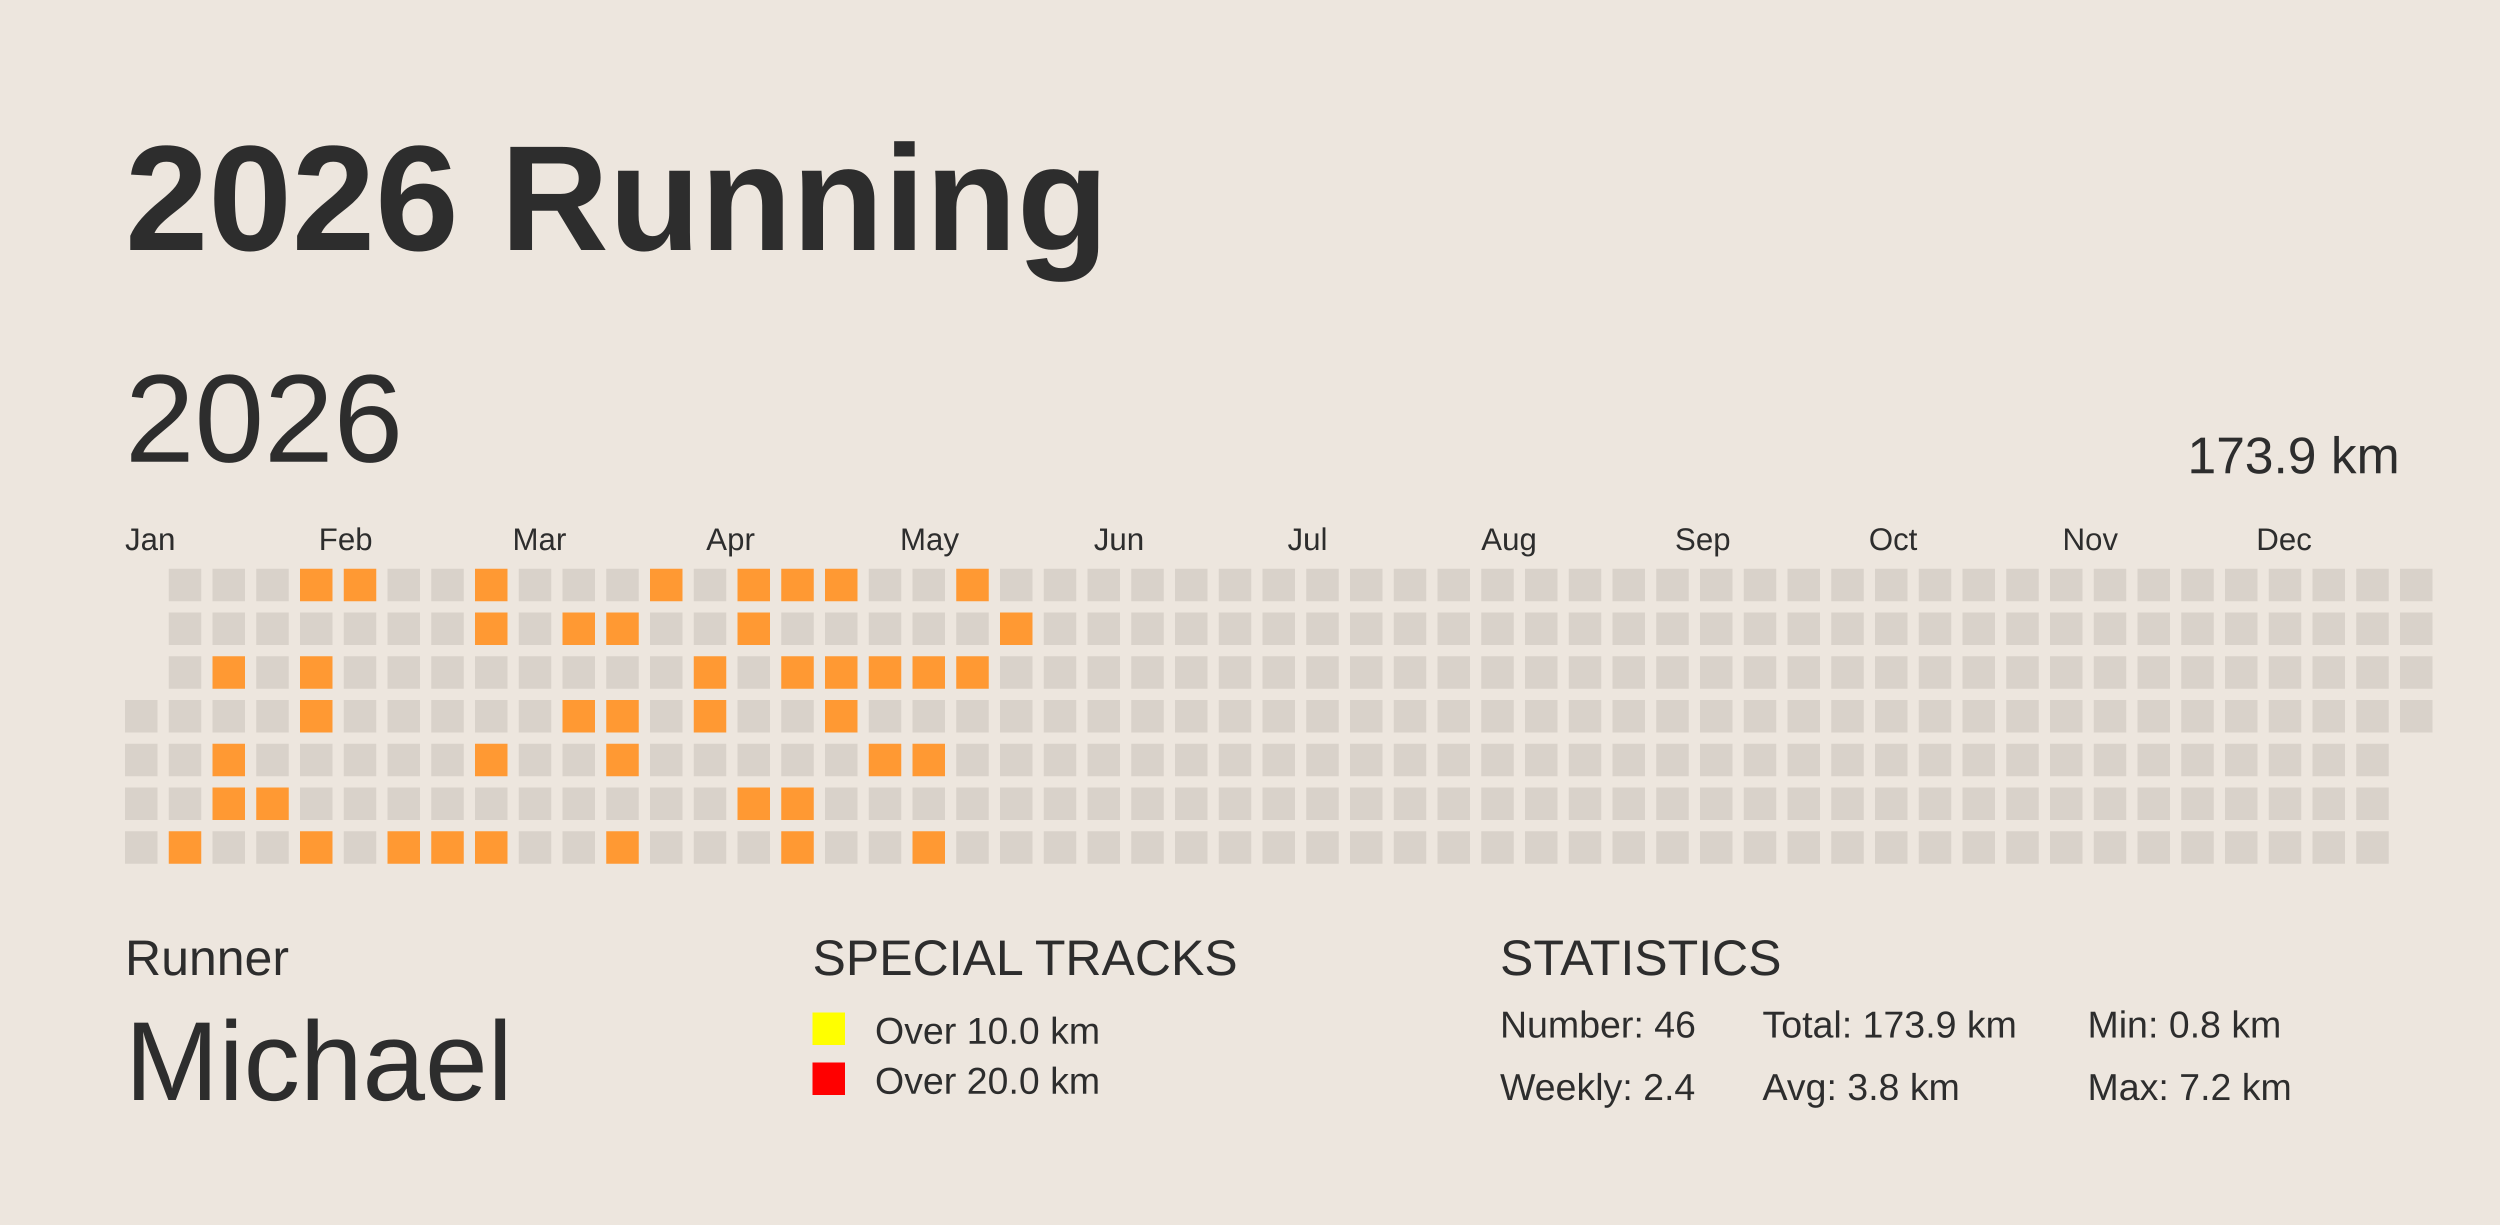
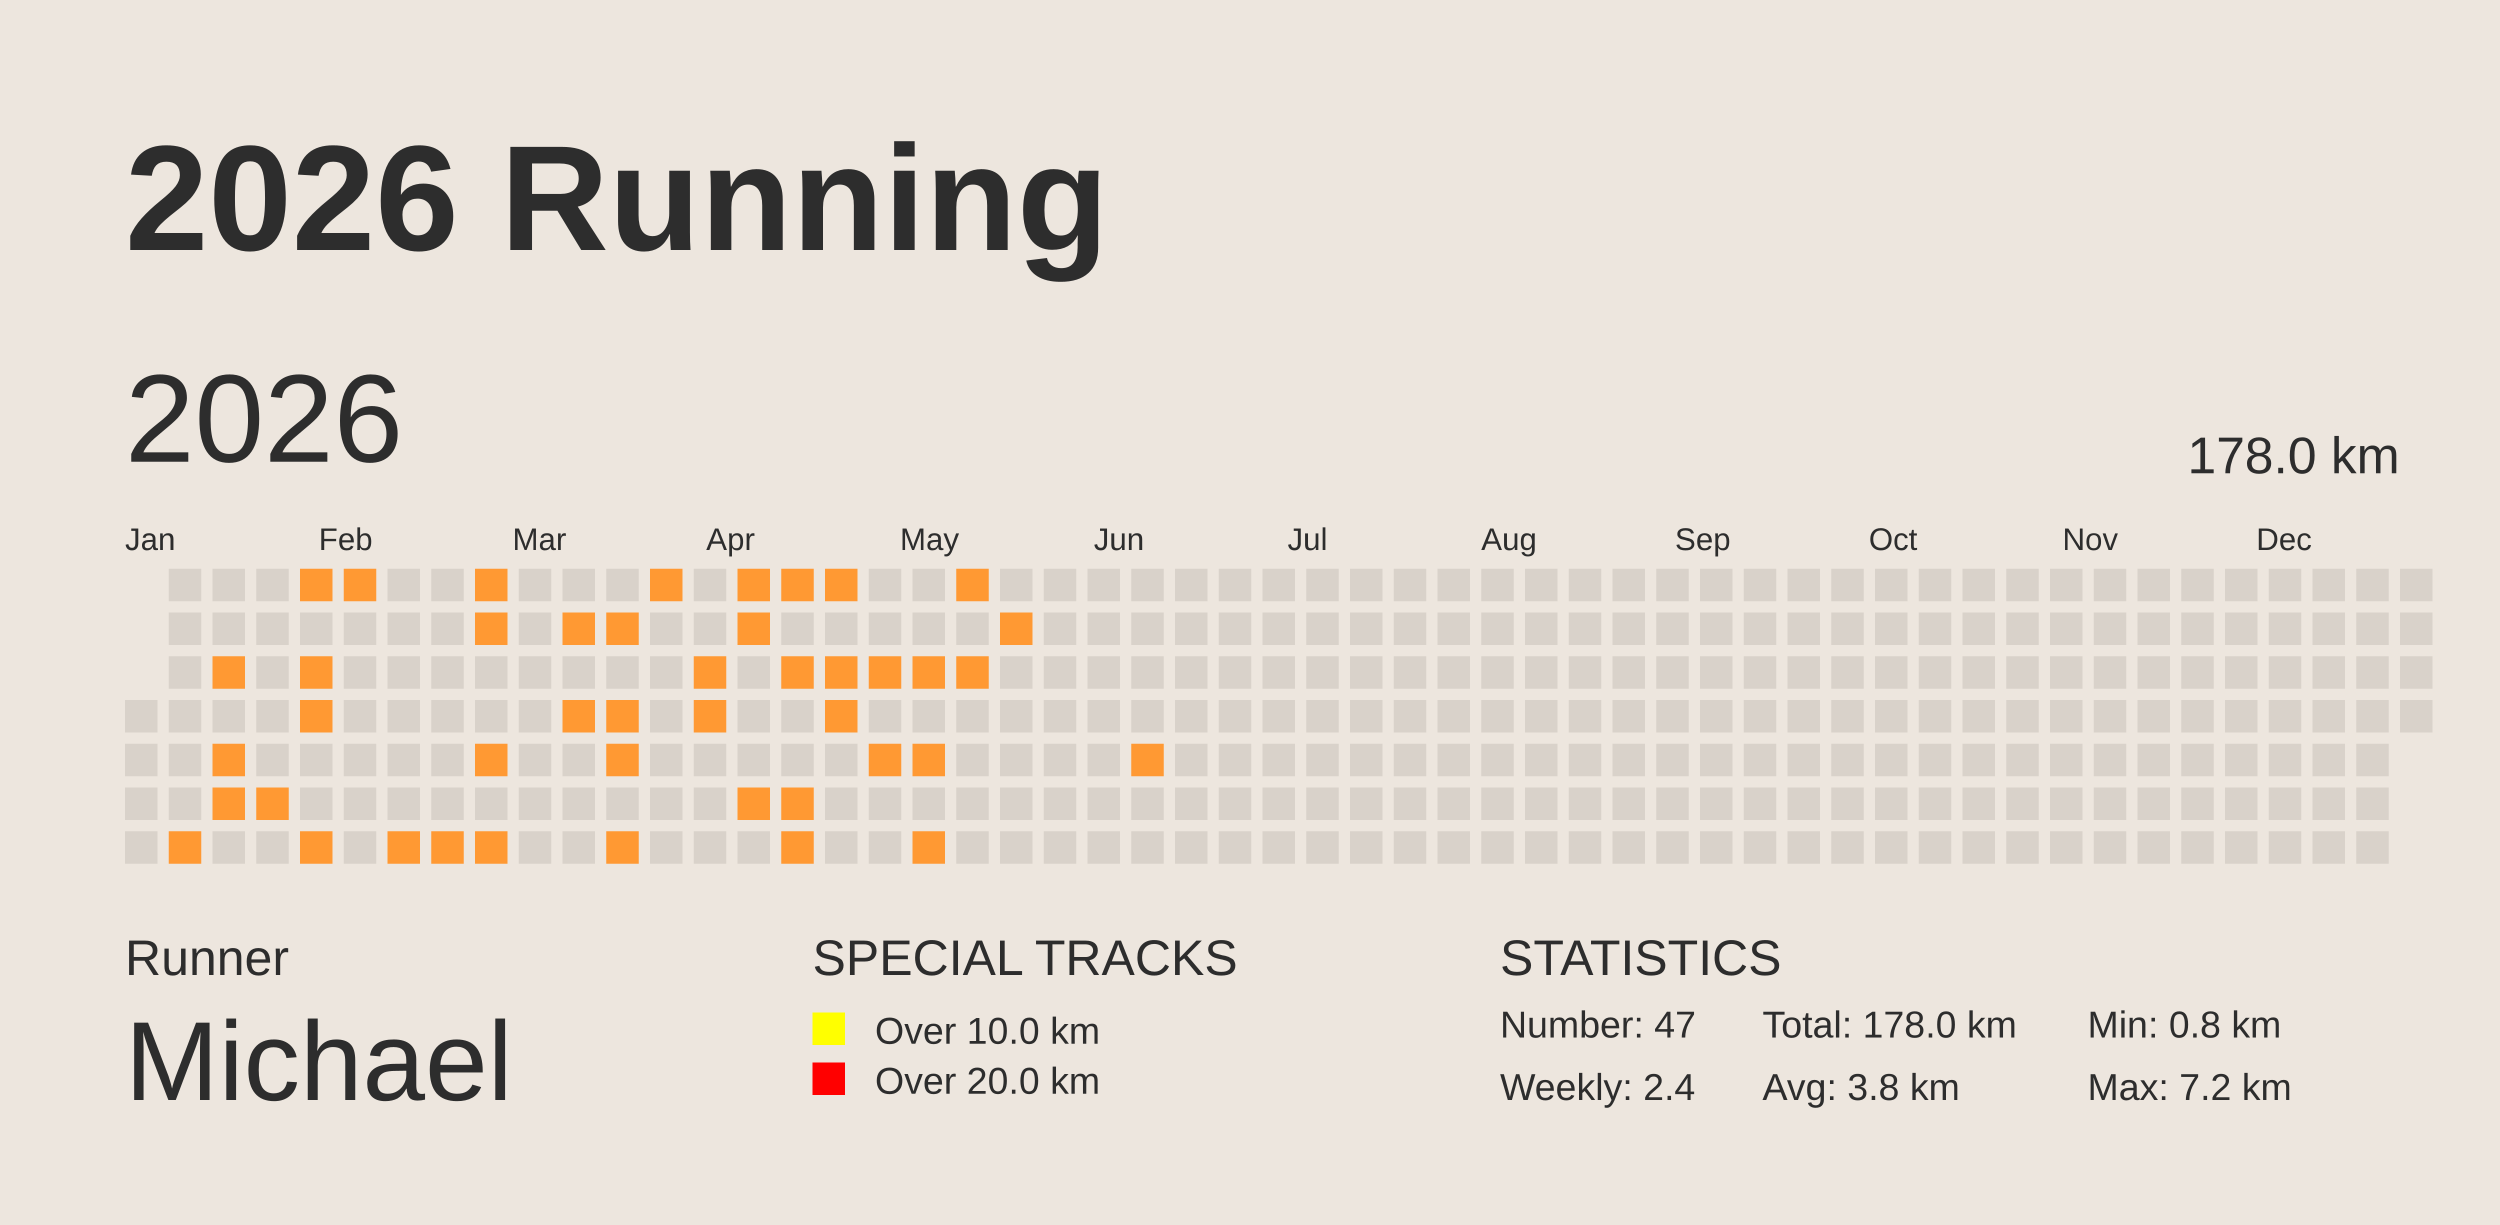
<svg xmlns="http://www.w3.org/2000/svg" baseProfile="full" height="98mm" version="1.1" viewBox="0,0,200,98" width="200mm">
  <defs />
  <rect fill="#EDE6DE" height="98" width="200" x="0" y="0" />
  <text fill="#2D2D2D" style="font-size:12px; font-family:Arial; font-weight:bold;" x="10" y="20">2026 Running</text>
  <text fill="#2D2D2D" style="font-size:4px; font-family:Arial" x="10" y="78">Runner</text>
  <text fill="#2D2D2D" style="font-size:9px; font-family:Arial" x="10" y="88">Michael</text>
  <text fill="#2D2D2D" style="font-size:4px; font-family:Arial" x="65" y="78">SPECIAL TRACKS</text>
  <rect fill="yellow" height="2.6" width="2.6" x="65" y="81" />
  <text fill="#2D2D2D" style="font-size:3px; font-family:Arial" x="70" y="83.5">Over 10.0 km</text>
  <rect fill="red" height="2.6" width="2.6" x="65" y="85" />
  <text fill="#2D2D2D" style="font-size:3px; font-family:Arial" x="70" y="87.5">Over 20.0 km</text>
  <text fill="#2D2D2D" style="font-size:4px; font-family:Arial" x="120" y="78">STATISTICS</text>
-   <text fill="#2D2D2D" style="font-size:3px; font-family:Arial" x="120" y="83">Number: 46</text>
+   <text fill="#2D2D2D" style="font-size:3px; font-family:Arial" x="120" y="83">Number: 47</text>
  <text fill="#2D2D2D" style="font-size:3px; font-family:Arial" x="120" y="88">Weekly: 2.4</text>
-   <text fill="#2D2D2D" style="font-size:3px; font-family:Arial" x="141" y="83">Total: 173.9 km</text>
+   <text fill="#2D2D2D" style="font-size:3px; font-family:Arial" x="141" y="83">Total: 178.0 km</text>
  <text fill="#2D2D2D" style="font-size:3px; font-family:Arial" x="141" y="88">Avg: 3.8 km</text>
  <text fill="#2D2D2D" style="font-size:3px; font-family:Arial" x="167" y="83">Min: 0.8 km</text>
  <text fill="#2D2D2D" style="font-size:3px; font-family:Arial" x="167" y="88">Max: 7.2 km</text>
  <text dominant-baseline="hanging" fill="#2D2D2D" style="font-size:10.0px; font-family:Arial;" x="10" y="30">2026</text>
-   <text dominant-baseline="hanging" fill="#2D2D2D" style="font-size:4.125px; font-family:Arial;" x="175" y="35">173.9 km</text>
+   <text dominant-baseline="hanging" fill="#2D2D2D" style="font-size:4.125px; font-family:Arial;" x="175" y="35">178.0 km</text>
  <text fill="#2D2D2D" style="font-size:2.5px; font-family:Arial" x="10.0" y="44">Jan</text>
  <text fill="#2D2D2D" style="font-size:2.5px; font-family:Arial" x="25.5" y="44">Feb</text>
  <text fill="#2D2D2D" style="font-size:2.5px; font-family:Arial" x="41.0" y="44">Mar</text>
  <text fill="#2D2D2D" style="font-size:2.5px; font-family:Arial" x="56.5" y="44">Apr</text>
  <text fill="#2D2D2D" style="font-size:2.5px; font-family:Arial" x="72.0" y="44">May</text>
  <text fill="#2D2D2D" style="font-size:2.5px; font-family:Arial" x="87.5" y="44">Jun</text>
  <text fill="#2D2D2D" style="font-size:2.5px; font-family:Arial" x="103.0" y="44">Jul</text>
  <text fill="#2D2D2D" style="font-size:2.5px; font-family:Arial" x="118.5" y="44">Aug</text>
  <text fill="#2D2D2D" style="font-size:2.5px; font-family:Arial" x="134.0" y="44">Sep</text>
  <text fill="#2D2D2D" style="font-size:2.5px; font-family:Arial" x="149.5" y="44">Oct</text>
  <text fill="#2D2D2D" style="font-size:2.5px; font-family:Arial" x="165.0" y="44">Nov</text>
  <text fill="#2D2D2D" style="font-size:2.5px; font-family:Arial" x="180.5" y="44">Dec</text>
  <rect fill="#D9D2CA" height="2.6" width="2.6" x="10.0" y="56.0" />
  <rect fill="#D9D2CA" height="2.6" width="2.6" x="10.0" y="59.5" />
  <rect fill="#D9D2CA" height="2.6" width="2.6" x="10.0" y="63.0" />
  <rect fill="#D9D2CA" height="2.6" width="2.6" x="10.0" y="66.5" />
  <rect fill="#D9D2CA" height="2.6" width="2.6" x="13.5" y="45.5" />
  <rect fill="#D9D2CA" height="2.6" width="2.6" x="13.5" y="49.0" />
  <rect fill="#D9D2CA" height="2.6" width="2.6" x="13.5" y="52.5" />
  <rect fill="#D9D2CA" height="2.6" width="2.6" x="13.5" y="56.0" />
  <rect fill="#D9D2CA" height="2.6" width="2.6" x="13.5" y="59.5" />
  <rect fill="#D9D2CA" height="2.6" width="2.6" x="13.5" y="63.0" />
  <rect fill="#FF9933" height="2.6" width="2.6" x="13.5" y="66.5" />
  <rect fill="#D9D2CA" height="2.6" width="2.6" x="17.0" y="45.5" />
  <rect fill="#D9D2CA" height="2.6" width="2.6" x="17.0" y="49.0" />
  <rect fill="#FF9933" height="2.6" width="2.6" x="17.0" y="52.5" />
  <rect fill="#D9D2CA" height="2.6" width="2.6" x="17.0" y="56.0" />
  <rect fill="#FF9933" height="2.6" width="2.6" x="17.0" y="59.5" />
  <rect fill="#FF9933" height="2.6" width="2.6" x="17.0" y="63.0" />
  <rect fill="#D9D2CA" height="2.6" width="2.6" x="17.0" y="66.5" />
  <rect fill="#D9D2CA" height="2.6" width="2.6" x="20.5" y="45.5" />
  <rect fill="#D9D2CA" height="2.6" width="2.6" x="20.5" y="49.0" />
  <rect fill="#D9D2CA" height="2.6" width="2.6" x="20.5" y="52.5" />
  <rect fill="#D9D2CA" height="2.6" width="2.6" x="20.5" y="56.0" />
  <rect fill="#D9D2CA" height="2.6" width="2.6" x="20.5" y="59.5" />
  <rect fill="#FF9933" height="2.6" width="2.6" x="20.5" y="63.0" />
  <rect fill="#D9D2CA" height="2.6" width="2.6" x="20.5" y="66.5" />
  <rect fill="#FF9933" height="2.6" width="2.6" x="24.0" y="45.5" />
  <rect fill="#D9D2CA" height="2.6" width="2.6" x="24.0" y="49.0" />
  <rect fill="#FF9933" height="2.6" width="2.6" x="24.0" y="52.5" />
  <rect fill="#FF9933" height="2.6" width="2.6" x="24.0" y="56.0" />
  <rect fill="#D9D2CA" height="2.6" width="2.6" x="24.0" y="59.5" />
  <rect fill="#D9D2CA" height="2.6" width="2.6" x="24.0" y="63.0" />
  <rect fill="#FF9933" height="2.6" width="2.6" x="24.0" y="66.5" />
  <rect fill="#FF9933" height="2.6" width="2.6" x="27.5" y="45.5" />
  <rect fill="#D9D2CA" height="2.6" width="2.6" x="27.5" y="49.0" />
  <rect fill="#D9D2CA" height="2.6" width="2.6" x="27.5" y="52.5" />
  <rect fill="#D9D2CA" height="2.6" width="2.6" x="27.5" y="56.0" />
  <rect fill="#D9D2CA" height="2.6" width="2.6" x="27.5" y="59.5" />
  <rect fill="#D9D2CA" height="2.6" width="2.6" x="27.5" y="63.0" />
  <rect fill="#D9D2CA" height="2.6" width="2.6" x="27.5" y="66.5" />
  <rect fill="#D9D2CA" height="2.6" width="2.6" x="31.0" y="45.5" />
  <rect fill="#D9D2CA" height="2.6" width="2.6" x="31.0" y="49.0" />
  <rect fill="#D9D2CA" height="2.6" width="2.6" x="31.0" y="52.5" />
  <rect fill="#D9D2CA" height="2.6" width="2.6" x="31.0" y="56.0" />
  <rect fill="#D9D2CA" height="2.6" width="2.6" x="31.0" y="59.5" />
  <rect fill="#D9D2CA" height="2.6" width="2.6" x="31.0" y="63.0" />
  <rect fill="#FF9933" height="2.6" width="2.6" x="31.0" y="66.5" />
  <rect fill="#D9D2CA" height="2.6" width="2.6" x="34.5" y="45.5" />
  <rect fill="#D9D2CA" height="2.6" width="2.6" x="34.5" y="49.0" />
  <rect fill="#D9D2CA" height="2.6" width="2.6" x="34.5" y="52.5" />
  <rect fill="#D9D2CA" height="2.6" width="2.6" x="34.5" y="56.0" />
  <rect fill="#D9D2CA" height="2.6" width="2.6" x="34.5" y="59.5" />
  <rect fill="#D9D2CA" height="2.6" width="2.6" x="34.5" y="63.0" />
  <rect fill="#FF9933" height="2.6" width="2.6" x="34.5" y="66.5" />
  <rect fill="#FF9933" height="2.6" width="2.6" x="38.0" y="45.5" />
  <rect fill="#FF9933" height="2.6" width="2.6" x="38.0" y="49.0" />
  <rect fill="#D9D2CA" height="2.6" width="2.6" x="38.0" y="52.5" />
  <rect fill="#D9D2CA" height="2.6" width="2.6" x="38.0" y="56.0" />
  <rect fill="#FF9933" height="2.6" width="2.6" x="38.0" y="59.5" />
  <rect fill="#D9D2CA" height="2.6" width="2.6" x="38.0" y="63.0" />
  <rect fill="#FF9933" height="2.6" width="2.6" x="38.0" y="66.5" />
  <rect fill="#D9D2CA" height="2.6" width="2.6" x="41.5" y="45.5" />
  <rect fill="#D9D2CA" height="2.6" width="2.6" x="41.5" y="49.0" />
  <rect fill="#D9D2CA" height="2.6" width="2.6" x="41.5" y="52.5" />
  <rect fill="#D9D2CA" height="2.6" width="2.6" x="41.5" y="56.0" />
  <rect fill="#D9D2CA" height="2.6" width="2.6" x="41.5" y="59.5" />
  <rect fill="#D9D2CA" height="2.6" width="2.6" x="41.5" y="63.0" />
  <rect fill="#D9D2CA" height="2.6" width="2.6" x="41.5" y="66.5" />
  <rect fill="#D9D2CA" height="2.6" width="2.6" x="45.0" y="45.5" />
  <rect fill="#FF9933" height="2.6" width="2.6" x="45.0" y="49.0" />
  <rect fill="#D9D2CA" height="2.6" width="2.6" x="45.0" y="52.5" />
  <rect fill="#FF9933" height="2.6" width="2.6" x="45.0" y="56.0" />
  <rect fill="#D9D2CA" height="2.6" width="2.6" x="45.0" y="59.5" />
  <rect fill="#D9D2CA" height="2.6" width="2.6" x="45.0" y="63.0" />
  <rect fill="#D9D2CA" height="2.6" width="2.6" x="45.0" y="66.5" />
  <rect fill="#D9D2CA" height="2.6" width="2.6" x="48.5" y="45.5" />
  <rect fill="#FF9933" height="2.6" width="2.6" x="48.5" y="49.0" />
  <rect fill="#D9D2CA" height="2.6" width="2.6" x="48.5" y="52.5" />
  <rect fill="#FF9933" height="2.6" width="2.6" x="48.5" y="56.0" />
  <rect fill="#FF9933" height="2.6" width="2.6" x="48.5" y="59.5" />
  <rect fill="#D9D2CA" height="2.6" width="2.6" x="48.5" y="63.0" />
  <rect fill="#FF9933" height="2.6" width="2.6" x="48.5" y="66.5" />
  <rect fill="#FF9933" height="2.6" width="2.6" x="52.0" y="45.5" />
  <rect fill="#D9D2CA" height="2.6" width="2.6" x="52.0" y="49.0" />
  <rect fill="#D9D2CA" height="2.6" width="2.6" x="52.0" y="52.5" />
  <rect fill="#D9D2CA" height="2.6" width="2.6" x="52.0" y="56.0" />
  <rect fill="#D9D2CA" height="2.6" width="2.6" x="52.0" y="59.5" />
  <rect fill="#D9D2CA" height="2.6" width="2.6" x="52.0" y="63.0" />
  <rect fill="#D9D2CA" height="2.6" width="2.6" x="52.0" y="66.5" />
  <rect fill="#D9D2CA" height="2.6" width="2.6" x="55.5" y="45.5" />
  <rect fill="#D9D2CA" height="2.6" width="2.6" x="55.5" y="49.0" />
  <rect fill="#FF9933" height="2.6" width="2.6" x="55.5" y="52.5" />
  <rect fill="#FF9933" height="2.6" width="2.6" x="55.5" y="56.0" />
  <rect fill="#D9D2CA" height="2.6" width="2.6" x="55.5" y="59.5" />
  <rect fill="#D9D2CA" height="2.6" width="2.6" x="55.5" y="63.0" />
  <rect fill="#D9D2CA" height="2.6" width="2.6" x="55.5" y="66.5" />
  <rect fill="#FF9933" height="2.6" width="2.6" x="59.0" y="45.5" />
  <rect fill="#FF9933" height="2.6" width="2.6" x="59.0" y="49.0" />
  <rect fill="#D9D2CA" height="2.6" width="2.6" x="59.0" y="52.5" />
  <rect fill="#D9D2CA" height="2.6" width="2.6" x="59.0" y="56.0" />
  <rect fill="#D9D2CA" height="2.6" width="2.6" x="59.0" y="59.5" />
  <rect fill="#FF9933" height="2.6" width="2.6" x="59.0" y="63.0" />
  <rect fill="#D9D2CA" height="2.6" width="2.6" x="59.0" y="66.5" />
  <rect fill="#FF9933" height="2.6" width="2.6" x="62.5" y="45.5" />
  <rect fill="#D9D2CA" height="2.6" width="2.6" x="62.5" y="49.0" />
  <rect fill="#FF9933" height="2.6" width="2.6" x="62.5" y="52.5" />
  <rect fill="#D9D2CA" height="2.6" width="2.6" x="62.5" y="56.0" />
  <rect fill="#D9D2CA" height="2.6" width="2.6" x="62.5" y="59.5" />
  <rect fill="#FF9933" height="2.6" width="2.6" x="62.5" y="63.0" />
  <rect fill="#FF9933" height="2.6" width="2.6" x="62.5" y="66.5" />
  <rect fill="#FF9933" height="2.6" width="2.6" x="66.0" y="45.5" />
  <rect fill="#D9D2CA" height="2.6" width="2.6" x="66.0" y="49.0" />
  <rect fill="#FF9933" height="2.6" width="2.6" x="66.0" y="52.5" />
  <rect fill="#FF9933" height="2.6" width="2.6" x="66.0" y="56.0" />
  <rect fill="#D9D2CA" height="2.6" width="2.6" x="66.0" y="59.5" />
  <rect fill="#D9D2CA" height="2.6" width="2.6" x="66.0" y="63.0" />
  <rect fill="#D9D2CA" height="2.6" width="2.6" x="66.0" y="66.5" />
  <rect fill="#D9D2CA" height="2.6" width="2.6" x="69.5" y="45.5" />
  <rect fill="#D9D2CA" height="2.6" width="2.6" x="69.5" y="49.0" />
  <rect fill="#FF9933" height="2.6" width="2.6" x="69.5" y="52.5" />
  <rect fill="#D9D2CA" height="2.6" width="2.6" x="69.5" y="56.0" />
  <rect fill="#FF9933" height="2.6" width="2.6" x="69.5" y="59.5" />
  <rect fill="#D9D2CA" height="2.6" width="2.6" x="69.5" y="63.0" />
  <rect fill="#D9D2CA" height="2.6" width="2.6" x="69.5" y="66.5" />
  <rect fill="#D9D2CA" height="2.6" width="2.6" x="73.0" y="45.5" />
  <rect fill="#D9D2CA" height="2.6" width="2.6" x="73.0" y="49.0" />
  <rect fill="#FF9933" height="2.6" width="2.6" x="73.0" y="52.5" />
  <rect fill="#D9D2CA" height="2.6" width="2.6" x="73.0" y="56.0" />
  <rect fill="#FF9933" height="2.6" width="2.6" x="73.0" y="59.5" />
  <rect fill="#D9D2CA" height="2.6" width="2.6" x="73.0" y="63.0" />
  <rect fill="#FF9933" height="2.6" width="2.6" x="73.0" y="66.5" />
  <rect fill="#FF9933" height="2.6" width="2.6" x="76.5" y="45.5" />
  <rect fill="#D9D2CA" height="2.6" width="2.6" x="76.5" y="49.0" />
  <rect fill="#FF9933" height="2.6" width="2.6" x="76.5" y="52.5" />
  <rect fill="#D9D2CA" height="2.6" width="2.6" x="76.5" y="56.0" />
  <rect fill="#D9D2CA" height="2.6" width="2.6" x="76.5" y="59.5" />
  <rect fill="#D9D2CA" height="2.6" width="2.6" x="76.5" y="63.0" />
  <rect fill="#D9D2CA" height="2.6" width="2.6" x="76.5" y="66.5" />
  <rect fill="#D9D2CA" height="2.6" width="2.6" x="80.0" y="45.5" />
  <rect fill="#FF9933" height="2.6" width="2.6" x="80.0" y="49.0" />
  <rect fill="#D9D2CA" height="2.6" width="2.6" x="80.0" y="52.5" />
  <rect fill="#D9D2CA" height="2.6" width="2.6" x="80.0" y="56.0" />
  <rect fill="#D9D2CA" height="2.6" width="2.6" x="80.0" y="59.5" />
  <rect fill="#D9D2CA" height="2.6" width="2.6" x="80.0" y="63.0" />
  <rect fill="#D9D2CA" height="2.6" width="2.6" x="80.0" y="66.5" />
  <rect fill="#D9D2CA" height="2.6" width="2.6" x="83.5" y="45.5" />
  <rect fill="#D9D2CA" height="2.6" width="2.6" x="83.5" y="49.0" />
  <rect fill="#D9D2CA" height="2.6" width="2.6" x="83.5" y="52.5" />
  <rect fill="#D9D2CA" height="2.6" width="2.6" x="83.5" y="56.0" />
  <rect fill="#D9D2CA" height="2.6" width="2.6" x="83.5" y="59.5" />
  <rect fill="#D9D2CA" height="2.6" width="2.6" x="83.5" y="63.0" />
  <rect fill="#D9D2CA" height="2.6" width="2.6" x="83.5" y="66.5" />
  <rect fill="#D9D2CA" height="2.6" width="2.6" x="87.0" y="45.5" />
  <rect fill="#D9D2CA" height="2.6" width="2.6" x="87.0" y="49.0" />
  <rect fill="#D9D2CA" height="2.6" width="2.6" x="87.0" y="52.5" />
  <rect fill="#D9D2CA" height="2.6" width="2.6" x="87.0" y="56.0" />
  <rect fill="#D9D2CA" height="2.6" width="2.6" x="87.0" y="59.5" />
  <rect fill="#D9D2CA" height="2.6" width="2.6" x="87.0" y="63.0" />
  <rect fill="#D9D2CA" height="2.6" width="2.6" x="87.0" y="66.5" />
  <rect fill="#D9D2CA" height="2.6" width="2.6" x="90.5" y="45.5" />
  <rect fill="#D9D2CA" height="2.6" width="2.6" x="90.5" y="49.0" />
  <rect fill="#D9D2CA" height="2.6" width="2.6" x="90.5" y="52.5" />
  <rect fill="#D9D2CA" height="2.6" width="2.6" x="90.5" y="56.0" />
-   <rect fill="#D9D2CA" height="2.6" width="2.6" x="90.5" y="59.5" />
+   <rect fill="#FF9933" height="2.6" width="2.6" x="90.5" y="59.5" />
  <rect fill="#D9D2CA" height="2.6" width="2.6" x="90.5" y="63.0" />
  <rect fill="#D9D2CA" height="2.6" width="2.6" x="90.5" y="66.5" />
  <rect fill="#D9D2CA" height="2.6" width="2.6" x="94.0" y="45.5" />
  <rect fill="#D9D2CA" height="2.6" width="2.6" x="94.0" y="49.0" />
  <rect fill="#D9D2CA" height="2.6" width="2.6" x="94.0" y="52.5" />
  <rect fill="#D9D2CA" height="2.6" width="2.6" x="94.0" y="56.0" />
  <rect fill="#D9D2CA" height="2.6" width="2.6" x="94.0" y="59.5" />
  <rect fill="#D9D2CA" height="2.6" width="2.6" x="94.0" y="63.0" />
  <rect fill="#D9D2CA" height="2.6" width="2.6" x="94.0" y="66.5" />
  <rect fill="#D9D2CA" height="2.6" width="2.6" x="97.5" y="45.5" />
  <rect fill="#D9D2CA" height="2.6" width="2.6" x="97.5" y="49.0" />
  <rect fill="#D9D2CA" height="2.6" width="2.6" x="97.5" y="52.5" />
  <rect fill="#D9D2CA" height="2.6" width="2.6" x="97.5" y="56.0" />
  <rect fill="#D9D2CA" height="2.6" width="2.6" x="97.5" y="59.5" />
  <rect fill="#D9D2CA" height="2.6" width="2.6" x="97.5" y="63.0" />
  <rect fill="#D9D2CA" height="2.6" width="2.6" x="97.5" y="66.5" />
  <rect fill="#D9D2CA" height="2.6" width="2.6" x="101.0" y="45.5" />
  <rect fill="#D9D2CA" height="2.6" width="2.6" x="101.0" y="49.0" />
  <rect fill="#D9D2CA" height="2.6" width="2.6" x="101.0" y="52.5" />
  <rect fill="#D9D2CA" height="2.6" width="2.6" x="101.0" y="56.0" />
  <rect fill="#D9D2CA" height="2.6" width="2.6" x="101.0" y="59.5" />
  <rect fill="#D9D2CA" height="2.6" width="2.6" x="101.0" y="63.0" />
  <rect fill="#D9D2CA" height="2.6" width="2.6" x="101.0" y="66.5" />
  <rect fill="#D9D2CA" height="2.6" width="2.6" x="104.5" y="45.5" />
  <rect fill="#D9D2CA" height="2.6" width="2.6" x="104.5" y="49.0" />
  <rect fill="#D9D2CA" height="2.6" width="2.6" x="104.5" y="52.5" />
  <rect fill="#D9D2CA" height="2.6" width="2.6" x="104.5" y="56.0" />
  <rect fill="#D9D2CA" height="2.6" width="2.6" x="104.5" y="59.5" />
  <rect fill="#D9D2CA" height="2.6" width="2.6" x="104.5" y="63.0" />
  <rect fill="#D9D2CA" height="2.6" width="2.6" x="104.5" y="66.5" />
  <rect fill="#D9D2CA" height="2.6" width="2.6" x="108.0" y="45.5" />
  <rect fill="#D9D2CA" height="2.6" width="2.6" x="108.0" y="49.0" />
  <rect fill="#D9D2CA" height="2.6" width="2.6" x="108.0" y="52.5" />
  <rect fill="#D9D2CA" height="2.6" width="2.6" x="108.0" y="56.0" />
  <rect fill="#D9D2CA" height="2.6" width="2.6" x="108.0" y="59.5" />
  <rect fill="#D9D2CA" height="2.6" width="2.6" x="108.0" y="63.0" />
  <rect fill="#D9D2CA" height="2.6" width="2.6" x="108.0" y="66.5" />
  <rect fill="#D9D2CA" height="2.6" width="2.6" x="111.5" y="45.5" />
  <rect fill="#D9D2CA" height="2.6" width="2.6" x="111.5" y="49.0" />
  <rect fill="#D9D2CA" height="2.6" width="2.6" x="111.5" y="52.5" />
  <rect fill="#D9D2CA" height="2.6" width="2.6" x="111.5" y="56.0" />
  <rect fill="#D9D2CA" height="2.6" width="2.6" x="111.5" y="59.5" />
  <rect fill="#D9D2CA" height="2.6" width="2.6" x="111.5" y="63.0" />
  <rect fill="#D9D2CA" height="2.6" width="2.6" x="111.5" y="66.5" />
  <rect fill="#D9D2CA" height="2.6" width="2.6" x="115.0" y="45.5" />
  <rect fill="#D9D2CA" height="2.6" width="2.6" x="115.0" y="49.0" />
  <rect fill="#D9D2CA" height="2.6" width="2.6" x="115.0" y="52.5" />
  <rect fill="#D9D2CA" height="2.6" width="2.6" x="115.0" y="56.0" />
  <rect fill="#D9D2CA" height="2.6" width="2.6" x="115.0" y="59.5" />
  <rect fill="#D9D2CA" height="2.6" width="2.6" x="115.0" y="63.0" />
  <rect fill="#D9D2CA" height="2.6" width="2.6" x="115.0" y="66.5" />
  <rect fill="#D9D2CA" height="2.6" width="2.6" x="118.5" y="45.5" />
  <rect fill="#D9D2CA" height="2.6" width="2.6" x="118.5" y="49.0" />
  <rect fill="#D9D2CA" height="2.6" width="2.6" x="118.5" y="52.5" />
  <rect fill="#D9D2CA" height="2.6" width="2.6" x="118.5" y="56.0" />
  <rect fill="#D9D2CA" height="2.6" width="2.6" x="118.5" y="59.5" />
  <rect fill="#D9D2CA" height="2.6" width="2.6" x="118.5" y="63.0" />
  <rect fill="#D9D2CA" height="2.6" width="2.6" x="118.5" y="66.5" />
  <rect fill="#D9D2CA" height="2.6" width="2.6" x="122.0" y="45.5" />
  <rect fill="#D9D2CA" height="2.6" width="2.6" x="122.0" y="49.0" />
  <rect fill="#D9D2CA" height="2.6" width="2.6" x="122.0" y="52.5" />
  <rect fill="#D9D2CA" height="2.6" width="2.6" x="122.0" y="56.0" />
  <rect fill="#D9D2CA" height="2.6" width="2.6" x="122.0" y="59.5" />
  <rect fill="#D9D2CA" height="2.6" width="2.6" x="122.0" y="63.0" />
  <rect fill="#D9D2CA" height="2.6" width="2.6" x="122.0" y="66.5" />
  <rect fill="#D9D2CA" height="2.6" width="2.6" x="125.5" y="45.5" />
  <rect fill="#D9D2CA" height="2.6" width="2.6" x="125.5" y="49.0" />
  <rect fill="#D9D2CA" height="2.6" width="2.6" x="125.5" y="52.5" />
  <rect fill="#D9D2CA" height="2.6" width="2.6" x="125.5" y="56.0" />
  <rect fill="#D9D2CA" height="2.6" width="2.6" x="125.5" y="59.5" />
  <rect fill="#D9D2CA" height="2.6" width="2.6" x="125.5" y="63.0" />
  <rect fill="#D9D2CA" height="2.6" width="2.6" x="125.5" y="66.5" />
  <rect fill="#D9D2CA" height="2.6" width="2.6" x="129.0" y="45.5" />
  <rect fill="#D9D2CA" height="2.6" width="2.6" x="129.0" y="49.0" />
  <rect fill="#D9D2CA" height="2.6" width="2.6" x="129.0" y="52.5" />
  <rect fill="#D9D2CA" height="2.6" width="2.6" x="129.0" y="56.0" />
  <rect fill="#D9D2CA" height="2.6" width="2.6" x="129.0" y="59.5" />
  <rect fill="#D9D2CA" height="2.6" width="2.6" x="129.0" y="63.0" />
  <rect fill="#D9D2CA" height="2.6" width="2.6" x="129.0" y="66.5" />
  <rect fill="#D9D2CA" height="2.6" width="2.6" x="132.5" y="45.5" />
  <rect fill="#D9D2CA" height="2.6" width="2.6" x="132.5" y="49.0" />
  <rect fill="#D9D2CA" height="2.6" width="2.6" x="132.5" y="52.5" />
  <rect fill="#D9D2CA" height="2.6" width="2.6" x="132.5" y="56.0" />
  <rect fill="#D9D2CA" height="2.6" width="2.6" x="132.5" y="59.5" />
  <rect fill="#D9D2CA" height="2.6" width="2.6" x="132.5" y="63.0" />
  <rect fill="#D9D2CA" height="2.6" width="2.6" x="132.5" y="66.5" />
  <rect fill="#D9D2CA" height="2.6" width="2.6" x="136.0" y="45.5" />
  <rect fill="#D9D2CA" height="2.6" width="2.6" x="136.0" y="49.0" />
  <rect fill="#D9D2CA" height="2.6" width="2.6" x="136.0" y="52.5" />
  <rect fill="#D9D2CA" height="2.6" width="2.6" x="136.0" y="56.0" />
  <rect fill="#D9D2CA" height="2.6" width="2.6" x="136.0" y="59.5" />
  <rect fill="#D9D2CA" height="2.6" width="2.6" x="136.0" y="63.0" />
  <rect fill="#D9D2CA" height="2.6" width="2.6" x="136.0" y="66.5" />
  <rect fill="#D9D2CA" height="2.6" width="2.6" x="139.5" y="45.5" />
  <rect fill="#D9D2CA" height="2.6" width="2.6" x="139.5" y="49.0" />
  <rect fill="#D9D2CA" height="2.6" width="2.6" x="139.5" y="52.5" />
  <rect fill="#D9D2CA" height="2.6" width="2.6" x="139.5" y="56.0" />
  <rect fill="#D9D2CA" height="2.6" width="2.6" x="139.5" y="59.5" />
  <rect fill="#D9D2CA" height="2.6" width="2.6" x="139.5" y="63.0" />
  <rect fill="#D9D2CA" height="2.6" width="2.6" x="139.5" y="66.5" />
  <rect fill="#D9D2CA" height="2.6" width="2.6" x="143.0" y="45.5" />
  <rect fill="#D9D2CA" height="2.6" width="2.6" x="143.0" y="49.0" />
  <rect fill="#D9D2CA" height="2.6" width="2.6" x="143.0" y="52.5" />
  <rect fill="#D9D2CA" height="2.6" width="2.6" x="143.0" y="56.0" />
  <rect fill="#D9D2CA" height="2.6" width="2.6" x="143.0" y="59.5" />
  <rect fill="#D9D2CA" height="2.6" width="2.6" x="143.0" y="63.0" />
  <rect fill="#D9D2CA" height="2.6" width="2.6" x="143.0" y="66.5" />
  <rect fill="#D9D2CA" height="2.6" width="2.6" x="146.5" y="45.5" />
  <rect fill="#D9D2CA" height="2.6" width="2.6" x="146.5" y="49.0" />
  <rect fill="#D9D2CA" height="2.6" width="2.6" x="146.5" y="52.5" />
  <rect fill="#D9D2CA" height="2.6" width="2.6" x="146.5" y="56.0" />
  <rect fill="#D9D2CA" height="2.6" width="2.6" x="146.5" y="59.5" />
  <rect fill="#D9D2CA" height="2.6" width="2.6" x="146.5" y="63.0" />
  <rect fill="#D9D2CA" height="2.6" width="2.6" x="146.5" y="66.5" />
  <rect fill="#D9D2CA" height="2.6" width="2.6" x="150.0" y="45.5" />
  <rect fill="#D9D2CA" height="2.6" width="2.6" x="150.0" y="49.0" />
  <rect fill="#D9D2CA" height="2.6" width="2.6" x="150.0" y="52.5" />
  <rect fill="#D9D2CA" height="2.6" width="2.6" x="150.0" y="56.0" />
  <rect fill="#D9D2CA" height="2.6" width="2.6" x="150.0" y="59.5" />
  <rect fill="#D9D2CA" height="2.6" width="2.6" x="150.0" y="63.0" />
  <rect fill="#D9D2CA" height="2.6" width="2.6" x="150.0" y="66.5" />
  <rect fill="#D9D2CA" height="2.6" width="2.6" x="153.5" y="45.5" />
  <rect fill="#D9D2CA" height="2.6" width="2.6" x="153.5" y="49.0" />
  <rect fill="#D9D2CA" height="2.6" width="2.6" x="153.5" y="52.5" />
  <rect fill="#D9D2CA" height="2.6" width="2.6" x="153.5" y="56.0" />
  <rect fill="#D9D2CA" height="2.6" width="2.6" x="153.5" y="59.5" />
  <rect fill="#D9D2CA" height="2.6" width="2.6" x="153.5" y="63.0" />
  <rect fill="#D9D2CA" height="2.6" width="2.6" x="153.5" y="66.5" />
  <rect fill="#D9D2CA" height="2.6" width="2.6" x="157.0" y="45.5" />
  <rect fill="#D9D2CA" height="2.6" width="2.6" x="157.0" y="49.0" />
  <rect fill="#D9D2CA" height="2.6" width="2.6" x="157.0" y="52.5" />
  <rect fill="#D9D2CA" height="2.6" width="2.6" x="157.0" y="56.0" />
  <rect fill="#D9D2CA" height="2.6" width="2.6" x="157.0" y="59.5" />
  <rect fill="#D9D2CA" height="2.6" width="2.6" x="157.0" y="63.0" />
  <rect fill="#D9D2CA" height="2.6" width="2.6" x="157.0" y="66.5" />
  <rect fill="#D9D2CA" height="2.6" width="2.6" x="160.5" y="45.5" />
  <rect fill="#D9D2CA" height="2.6" width="2.6" x="160.5" y="49.0" />
  <rect fill="#D9D2CA" height="2.6" width="2.6" x="160.5" y="52.5" />
  <rect fill="#D9D2CA" height="2.6" width="2.6" x="160.5" y="56.0" />
  <rect fill="#D9D2CA" height="2.6" width="2.6" x="160.5" y="59.5" />
  <rect fill="#D9D2CA" height="2.6" width="2.6" x="160.5" y="63.0" />
  <rect fill="#D9D2CA" height="2.6" width="2.6" x="160.5" y="66.5" />
  <rect fill="#D9D2CA" height="2.6" width="2.6" x="164.0" y="45.5" />
  <rect fill="#D9D2CA" height="2.6" width="2.6" x="164.0" y="49.0" />
  <rect fill="#D9D2CA" height="2.6" width="2.6" x="164.0" y="52.5" />
  <rect fill="#D9D2CA" height="2.6" width="2.6" x="164.0" y="56.0" />
  <rect fill="#D9D2CA" height="2.6" width="2.6" x="164.0" y="59.5" />
  <rect fill="#D9D2CA" height="2.6" width="2.6" x="164.0" y="63.0" />
  <rect fill="#D9D2CA" height="2.6" width="2.6" x="164.0" y="66.5" />
  <rect fill="#D9D2CA" height="2.6" width="2.6" x="167.5" y="45.5" />
  <rect fill="#D9D2CA" height="2.6" width="2.6" x="167.5" y="49.0" />
  <rect fill="#D9D2CA" height="2.6" width="2.6" x="167.5" y="52.5" />
  <rect fill="#D9D2CA" height="2.6" width="2.6" x="167.5" y="56.0" />
  <rect fill="#D9D2CA" height="2.6" width="2.6" x="167.5" y="59.5" />
  <rect fill="#D9D2CA" height="2.6" width="2.6" x="167.5" y="63.0" />
  <rect fill="#D9D2CA" height="2.6" width="2.6" x="167.5" y="66.5" />
  <rect fill="#D9D2CA" height="2.6" width="2.6" x="171.0" y="45.5" />
  <rect fill="#D9D2CA" height="2.6" width="2.6" x="171.0" y="49.0" />
  <rect fill="#D9D2CA" height="2.6" width="2.6" x="171.0" y="52.5" />
  <rect fill="#D9D2CA" height="2.6" width="2.6" x="171.0" y="56.0" />
  <rect fill="#D9D2CA" height="2.6" width="2.6" x="171.0" y="59.5" />
  <rect fill="#D9D2CA" height="2.6" width="2.6" x="171.0" y="63.0" />
  <rect fill="#D9D2CA" height="2.6" width="2.6" x="171.0" y="66.5" />
  <rect fill="#D9D2CA" height="2.6" width="2.6" x="174.5" y="45.5" />
  <rect fill="#D9D2CA" height="2.6" width="2.6" x="174.5" y="49.0" />
  <rect fill="#D9D2CA" height="2.6" width="2.6" x="174.5" y="52.5" />
  <rect fill="#D9D2CA" height="2.6" width="2.6" x="174.5" y="56.0" />
  <rect fill="#D9D2CA" height="2.6" width="2.6" x="174.5" y="59.5" />
  <rect fill="#D9D2CA" height="2.6" width="2.6" x="174.5" y="63.0" />
  <rect fill="#D9D2CA" height="2.6" width="2.6" x="174.5" y="66.5" />
  <rect fill="#D9D2CA" height="2.6" width="2.6" x="178.0" y="45.5" />
  <rect fill="#D9D2CA" height="2.6" width="2.6" x="178.0" y="49.0" />
  <rect fill="#D9D2CA" height="2.6" width="2.6" x="178.0" y="52.5" />
  <rect fill="#D9D2CA" height="2.6" width="2.6" x="178.0" y="56.0" />
  <rect fill="#D9D2CA" height="2.6" width="2.6" x="178.0" y="59.5" />
  <rect fill="#D9D2CA" height="2.6" width="2.6" x="178.0" y="63.0" />
  <rect fill="#D9D2CA" height="2.6" width="2.6" x="178.0" y="66.5" />
  <rect fill="#D9D2CA" height="2.6" width="2.6" x="181.5" y="45.5" />
  <rect fill="#D9D2CA" height="2.6" width="2.6" x="181.5" y="49.0" />
  <rect fill="#D9D2CA" height="2.6" width="2.6" x="181.5" y="52.5" />
  <rect fill="#D9D2CA" height="2.6" width="2.6" x="181.5" y="56.0" />
  <rect fill="#D9D2CA" height="2.6" width="2.6" x="181.5" y="59.5" />
  <rect fill="#D9D2CA" height="2.6" width="2.6" x="181.5" y="63.0" />
  <rect fill="#D9D2CA" height="2.6" width="2.6" x="181.5" y="66.5" />
  <rect fill="#D9D2CA" height="2.6" width="2.6" x="185.0" y="45.5" />
  <rect fill="#D9D2CA" height="2.6" width="2.6" x="185.0" y="49.0" />
  <rect fill="#D9D2CA" height="2.6" width="2.6" x="185.0" y="52.5" />
  <rect fill="#D9D2CA" height="2.6" width="2.6" x="185.0" y="56.0" />
  <rect fill="#D9D2CA" height="2.6" width="2.6" x="185.0" y="59.5" />
  <rect fill="#D9D2CA" height="2.6" width="2.6" x="185.0" y="63.0" />
  <rect fill="#D9D2CA" height="2.6" width="2.6" x="185.0" y="66.5" />
  <rect fill="#D9D2CA" height="2.6" width="2.6" x="188.5" y="45.5" />
  <rect fill="#D9D2CA" height="2.6" width="2.6" x="188.5" y="49.0" />
  <rect fill="#D9D2CA" height="2.6" width="2.6" x="188.5" y="52.5" />
  <rect fill="#D9D2CA" height="2.6" width="2.6" x="188.5" y="56.0" />
  <rect fill="#D9D2CA" height="2.6" width="2.6" x="188.5" y="59.5" />
  <rect fill="#D9D2CA" height="2.6" width="2.6" x="188.5" y="63.0" />
  <rect fill="#D9D2CA" height="2.6" width="2.6" x="188.5" y="66.5" />
  <rect fill="#D9D2CA" height="2.6" width="2.6" x="192.0" y="45.5" />
  <rect fill="#D9D2CA" height="2.6" width="2.6" x="192.0" y="49.0" />
  <rect fill="#D9D2CA" height="2.6" width="2.6" x="192.0" y="52.5" />
  <rect fill="#D9D2CA" height="2.6" width="2.6" x="192.0" y="56.0" />
</svg>
